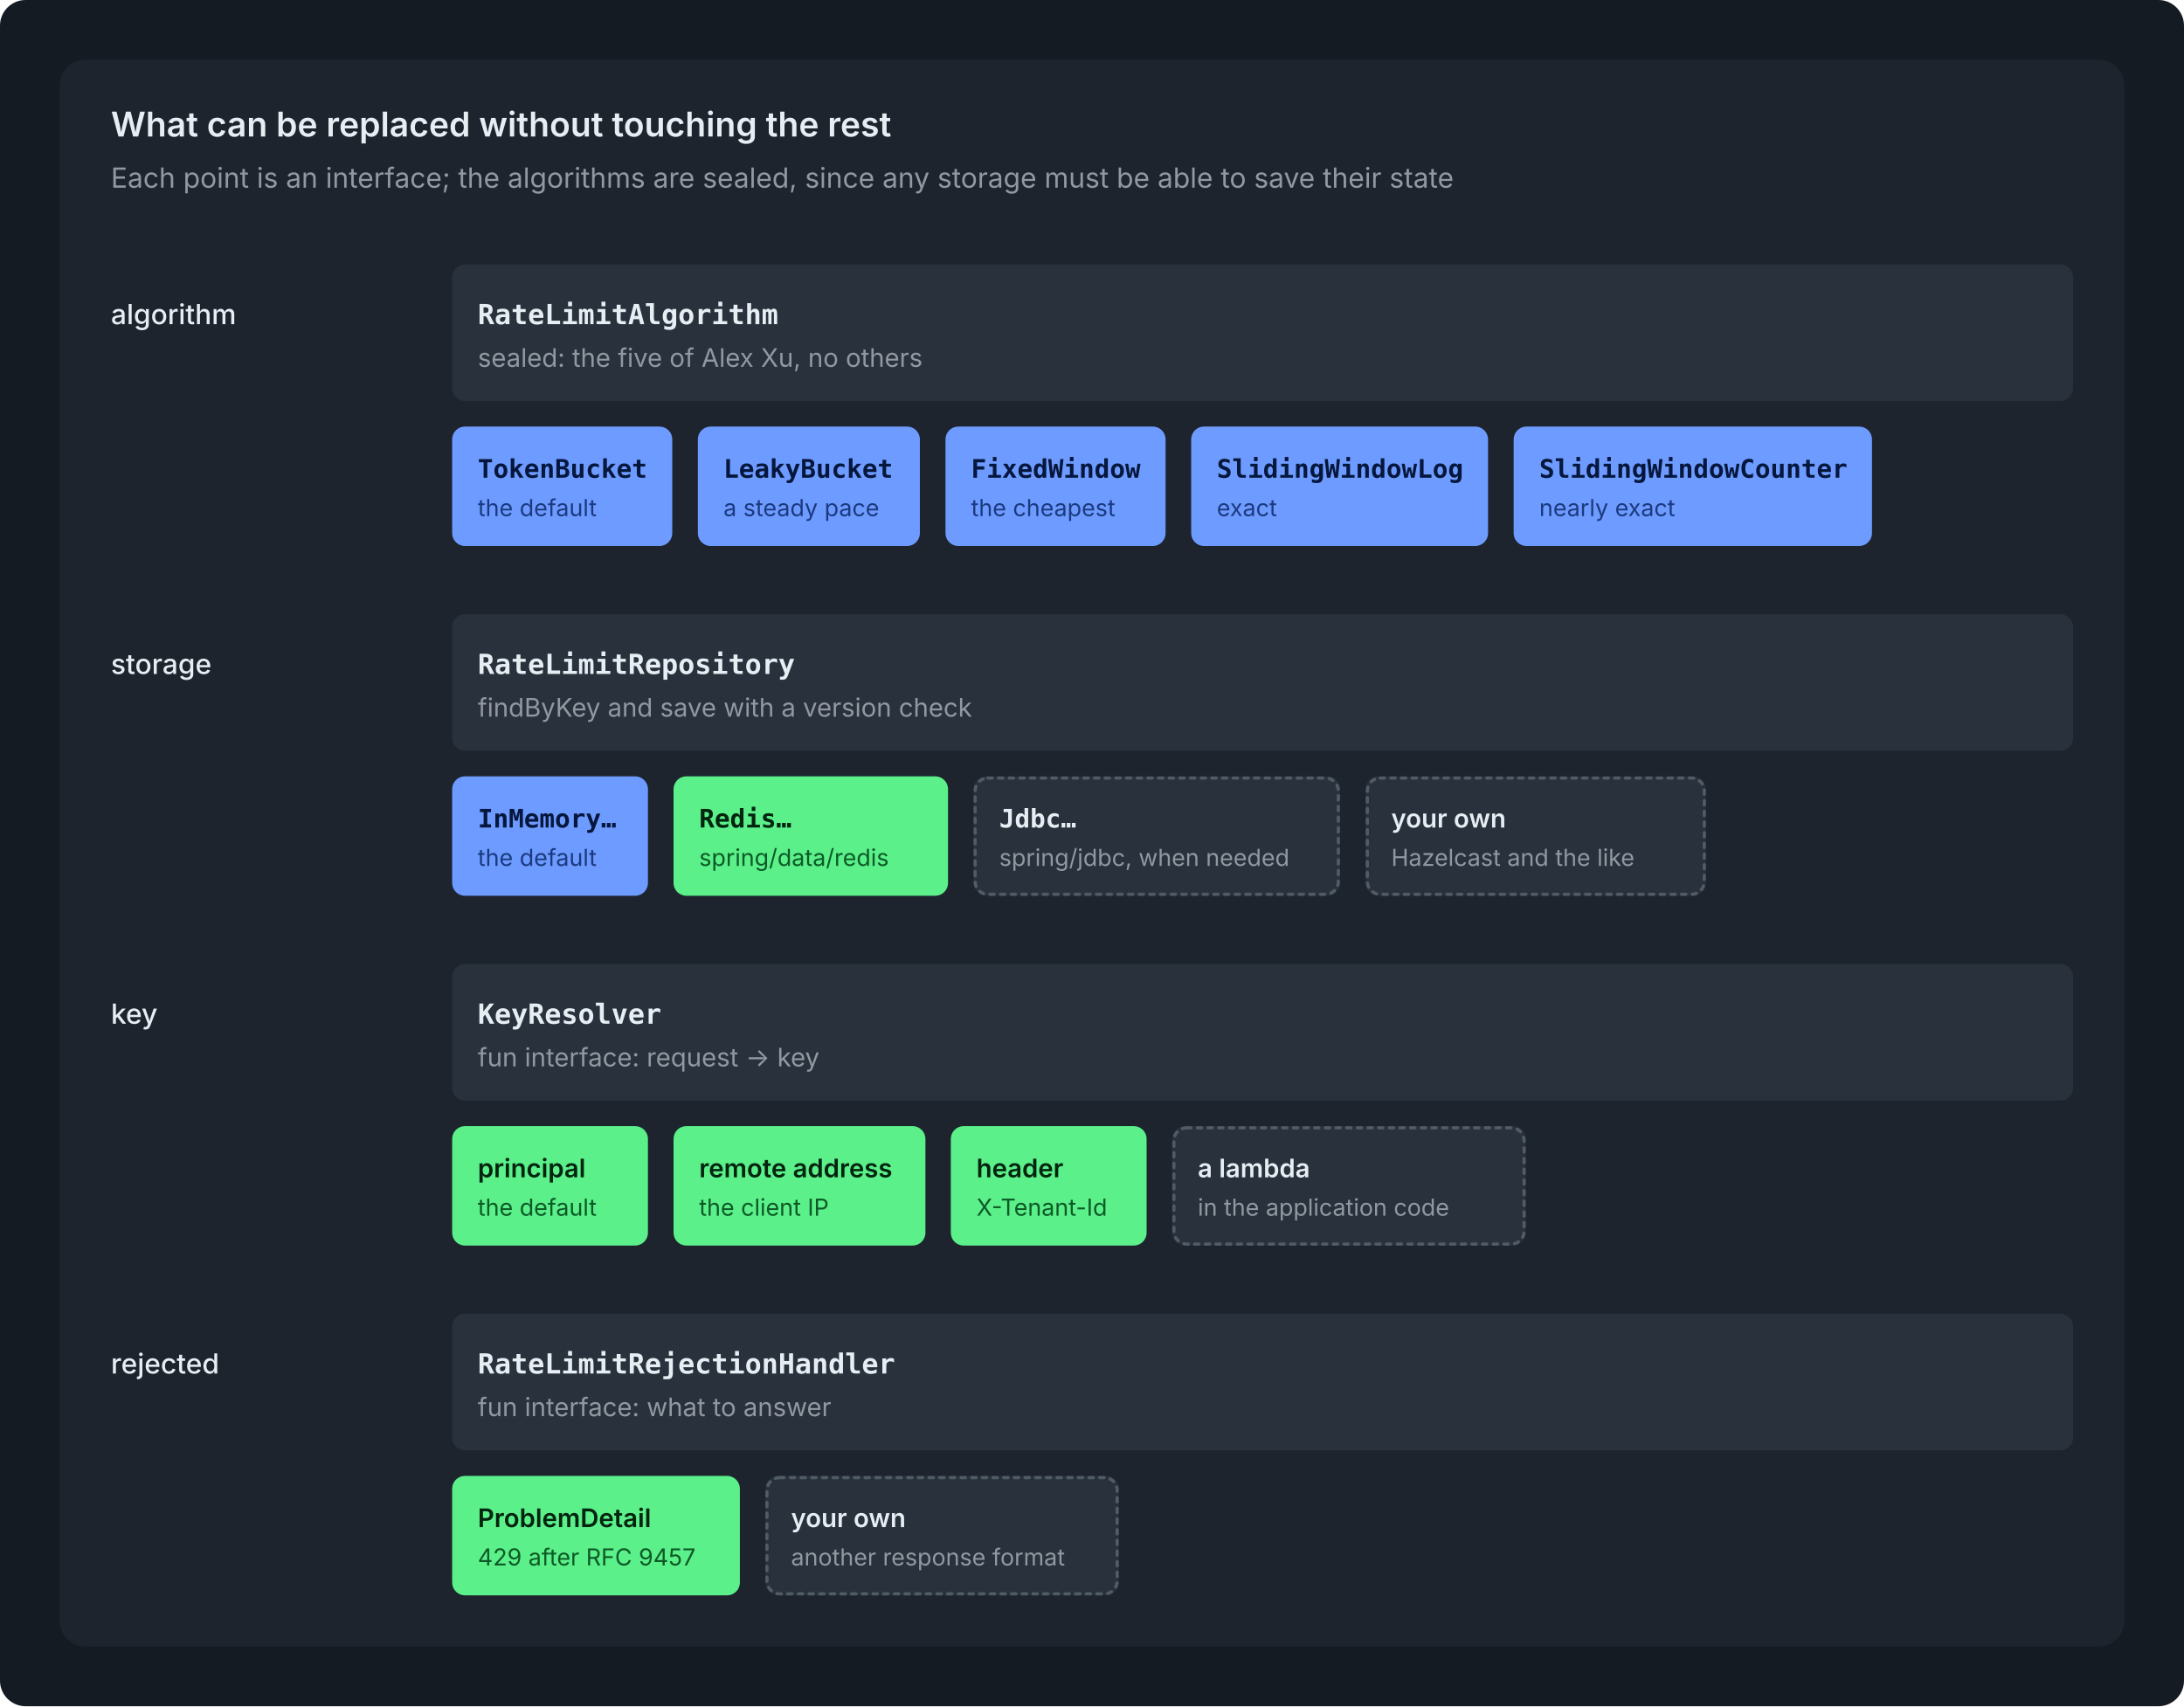
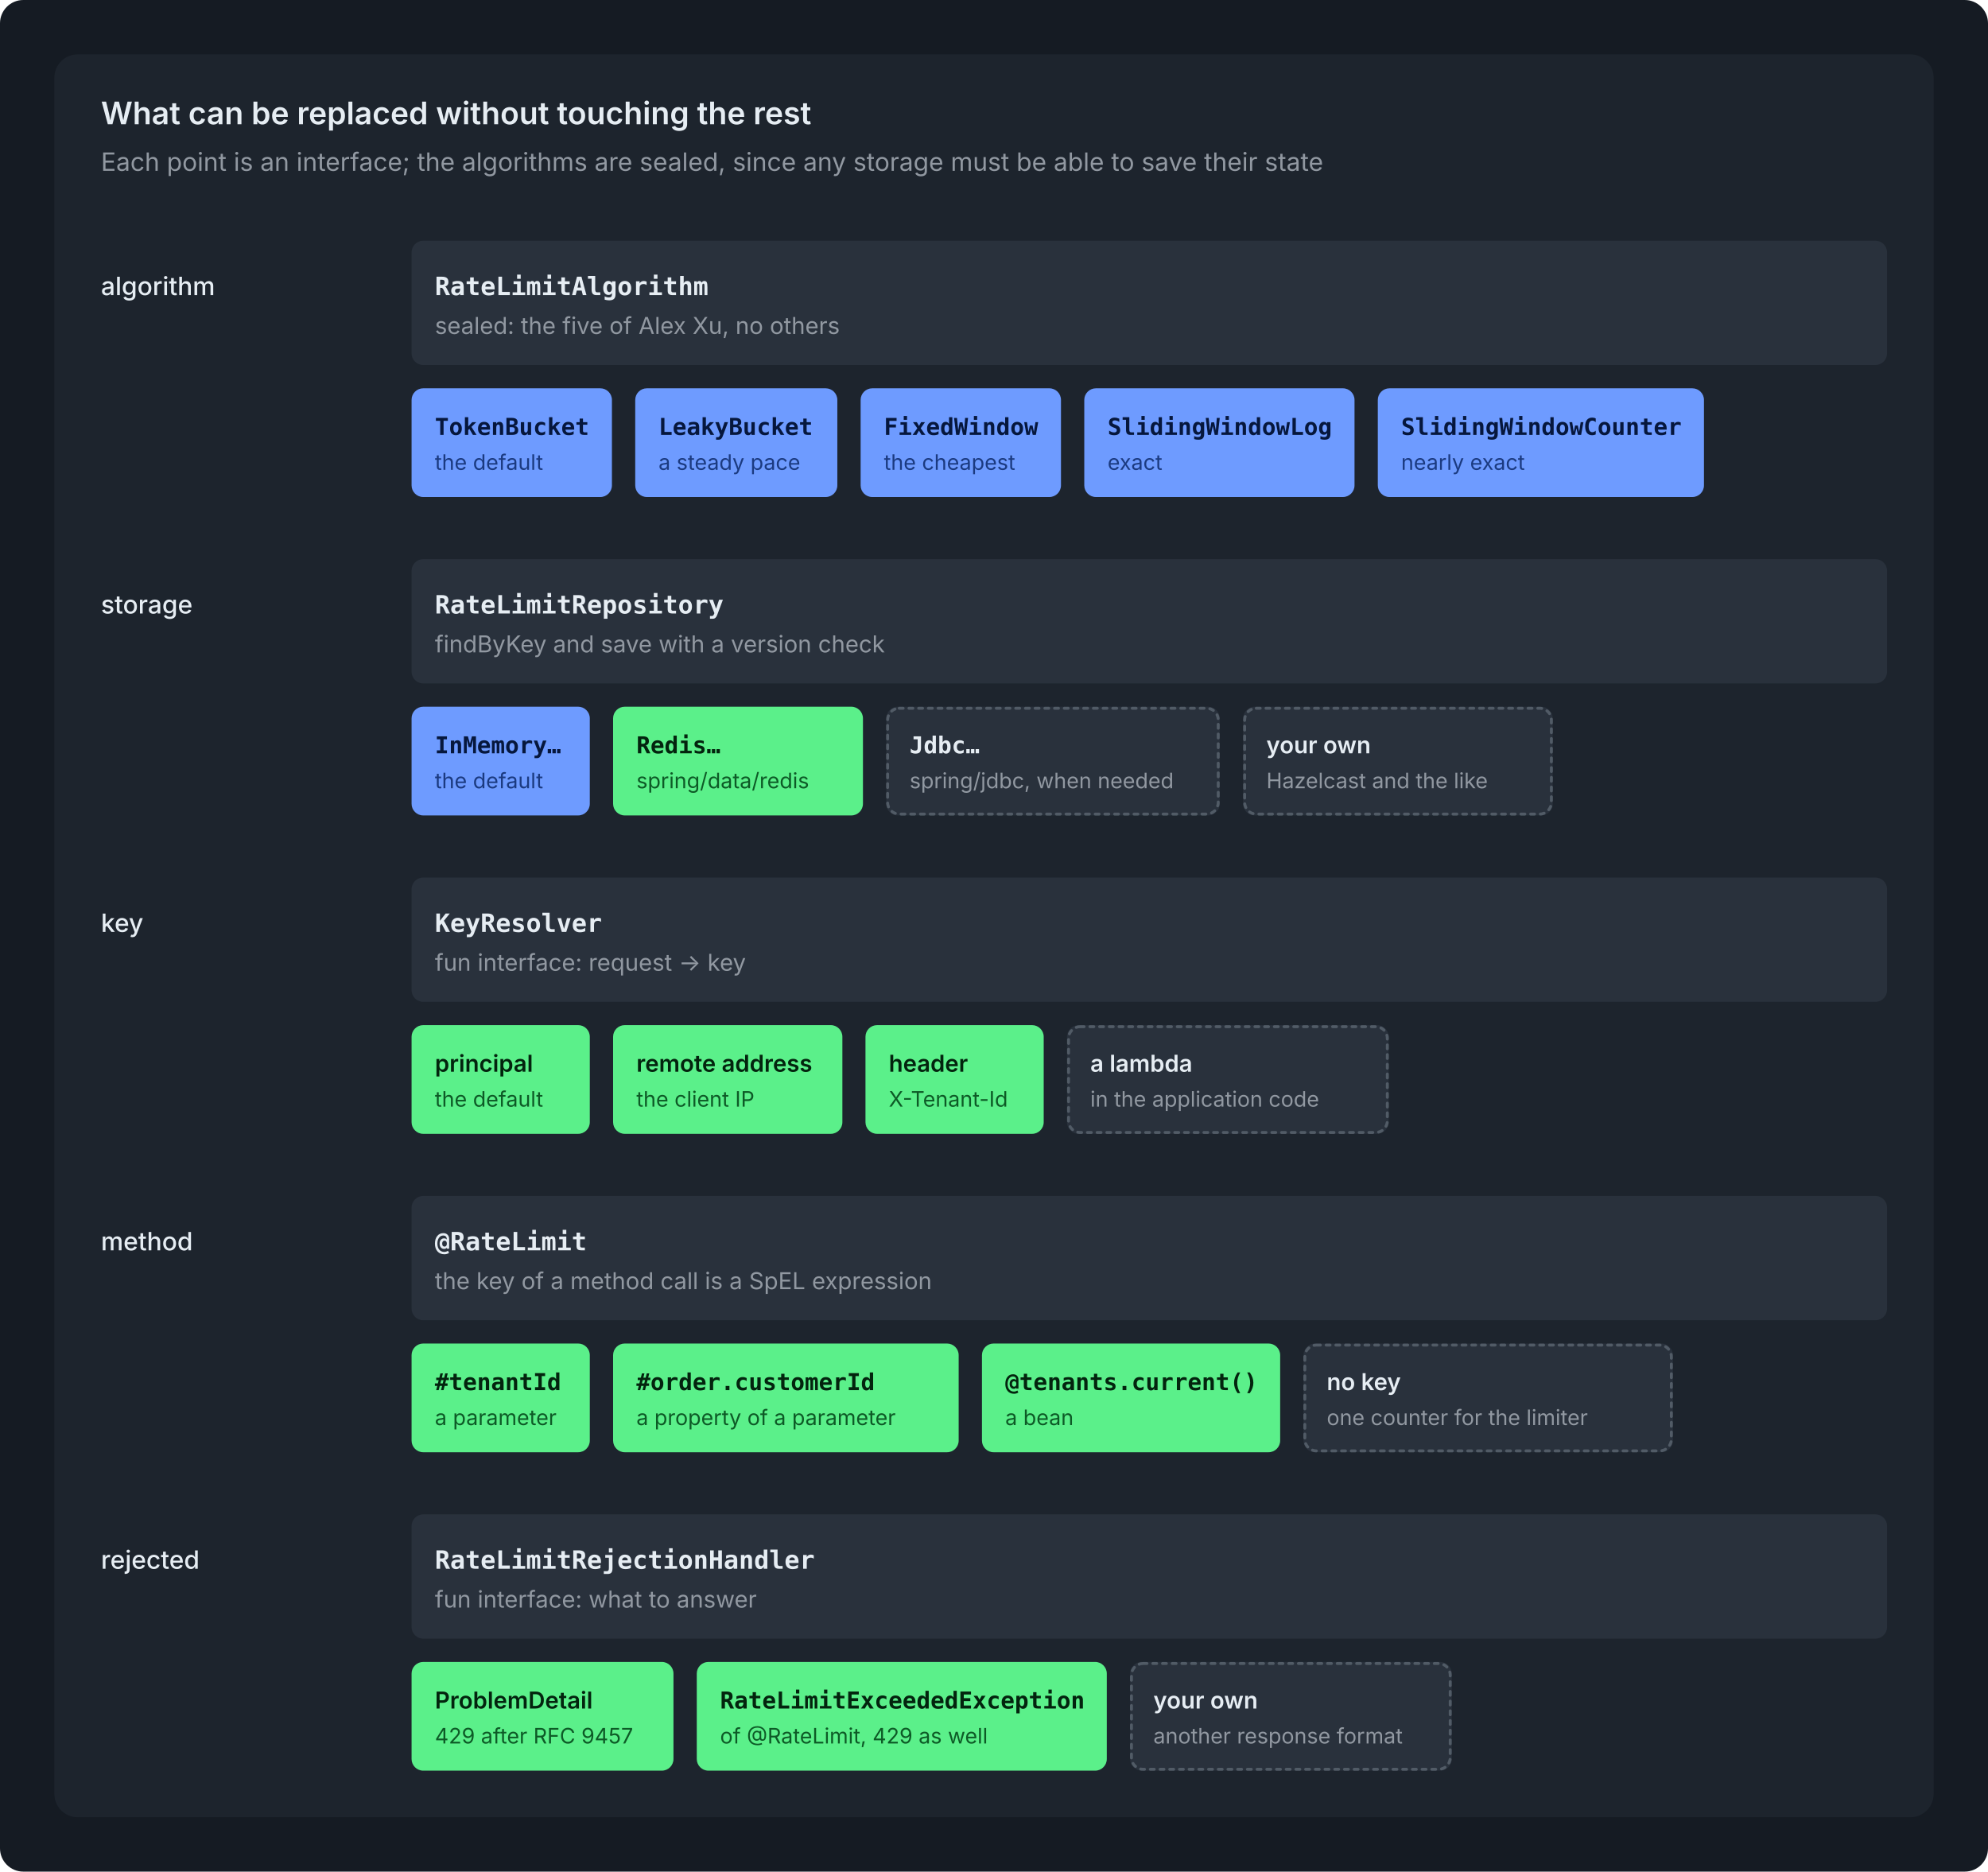
- <svg xmlns="http://www.w3.org/2000/svg" viewBox="0 0 1024 800" width="1024" height="800" role="img">
-   <rect width="1024" height="800" rx="12" fill="#151B23" />
+ <svg xmlns="http://www.w3.org/2000/svg" viewBox="0 0 1024 964" width="1024" height="964" role="img">
+   <rect width="1024" height="964" rx="12" fill="#151B23" />
  <g transform="translate(12,12)">
-     <rect x="16" y="16" width="968" height="744" rx="12" fill="#1D242D" />
+     <rect x="16" y="16" width="968" height="908" rx="12" fill="#1D242D" />
    <text x="40.0" y="52.0" font-family="-apple-system, BlinkMacSystemFont, 'Segoe UI', Inter, Helvetica, Arial, sans-serif" font-size="16" font-weight="600" fill="#E6EDF3" text-anchor="start">What can be replaced without touching the rest</text>
    <text x="40.0" y="76.0" font-family="-apple-system, BlinkMacSystemFont, 'Segoe UI', Inter, Helvetica, Arial, sans-serif" font-size="13" font-weight="400" fill="#9198A1" text-anchor="start">Each point is an interface; the algorithms are sealed, since any storage must be able to save their state</text>
    <text x="40.0" y="140.0" font-family="-apple-system, BlinkMacSystemFont, 'Segoe UI', Inter, Helvetica, Arial, sans-serif" font-size="13" font-weight="500" fill="#E6EDF3" text-anchor="start">algorithm</text>
    <rect x="200.0" y="112.0" width="760.0" height="64.0" rx="6" fill="#29313C" />
    <text x="212.0" y="140.0" font-family="ui-monospace, SFMono-Regular, 'SF Mono', Menlo, Consolas, monospace" font-size="13" font-weight="600" fill="#E6EDF3" text-anchor="start">RateLimitAlgorithm</text>
    <text x="212.0" y="160.0" font-family="-apple-system, BlinkMacSystemFont, 'Segoe UI', Inter, Helvetica, Arial, sans-serif" font-size="12" font-weight="400" fill="#9198A1" text-anchor="start">sealed: the five of Alex Xu, no others</text>
    <rect x="200.0" y="188.0" width="103.2" height="56.0" rx="6" fill="#6E9BFF" />
    <text x="212.0" y="212.0" font-family="ui-monospace, SFMono-Regular, 'SF Mono', Menlo, Consolas, monospace" font-size="12" font-weight="600" fill="#06173D" text-anchor="start">TokenBucket</text>
    <text x="212.0" y="230.0" font-family="-apple-system, BlinkMacSystemFont, 'Segoe UI', Inter, Helvetica, Arial, sans-serif" font-size="11" font-weight="400" fill="#1B3A80" text-anchor="start">the default</text>
    <rect x="315.2" y="188.0" width="104.1" height="56.0" rx="6" fill="#6E9BFF" />
    <text x="327.2" y="212.0" font-family="ui-monospace, SFMono-Regular, 'SF Mono', Menlo, Consolas, monospace" font-size="12" font-weight="600" fill="#06173D" text-anchor="start">LeakyBucket</text>
    <text x="327.2" y="230.0" font-family="-apple-system, BlinkMacSystemFont, 'Segoe UI', Inter, Helvetica, Arial, sans-serif" font-size="11" font-weight="400" fill="#1B3A80" text-anchor="start">a steady pace</text>
    <rect x="431.3" y="188.0" width="103.2" height="56.0" rx="6" fill="#6E9BFF" />
    <text x="443.3" y="212.0" font-family="ui-monospace, SFMono-Regular, 'SF Mono', Menlo, Consolas, monospace" font-size="12" font-weight="600" fill="#06173D" text-anchor="start">FixedWindow</text>
    <text x="443.3" y="230.0" font-family="-apple-system, BlinkMacSystemFont, 'Segoe UI', Inter, Helvetica, Arial, sans-serif" font-size="11" font-weight="400" fill="#1B3A80" text-anchor="start">the cheapest</text>
    <rect x="546.5" y="188.0" width="139.2" height="56.0" rx="6" fill="#6E9BFF" />
    <text x="558.5" y="212.0" font-family="ui-monospace, SFMono-Regular, 'SF Mono', Menlo, Consolas, monospace" font-size="12" font-weight="600" fill="#06173D" text-anchor="start">SlidingWindowLog</text>
    <text x="558.5" y="230.0" font-family="-apple-system, BlinkMacSystemFont, 'Segoe UI', Inter, Helvetica, Arial, sans-serif" font-size="11" font-weight="400" fill="#1B3A80" text-anchor="start">exact</text>
    <rect x="697.7" y="188.0" width="168.0" height="56.0" rx="6" fill="#6E9BFF" />
    <text x="709.7" y="212.0" font-family="ui-monospace, SFMono-Regular, 'SF Mono', Menlo, Consolas, monospace" font-size="12" font-weight="600" fill="#06173D" text-anchor="start">SlidingWindowCounter</text>
    <text x="709.7" y="230.0" font-family="-apple-system, BlinkMacSystemFont, 'Segoe UI', Inter, Helvetica, Arial, sans-serif" font-size="11" font-weight="400" fill="#1B3A80" text-anchor="start">nearly exact</text>
    <text x="40.0" y="304.0" font-family="-apple-system, BlinkMacSystemFont, 'Segoe UI', Inter, Helvetica, Arial, sans-serif" font-size="13" font-weight="500" fill="#E6EDF3" text-anchor="start">storage</text>
    <rect x="200.0" y="276.0" width="760.0" height="64.0" rx="6" fill="#29313C" />
    <text x="212.0" y="304.0" font-family="ui-monospace, SFMono-Regular, 'SF Mono', Menlo, Consolas, monospace" font-size="13" font-weight="600" fill="#E6EDF3" text-anchor="start">RateLimitRepository</text>
    <text x="212.0" y="324.0" font-family="-apple-system, BlinkMacSystemFont, 'Segoe UI', Inter, Helvetica, Arial, sans-serif" font-size="12" font-weight="400" fill="#9198A1" text-anchor="start">findByKey and save with a version check</text>
    <rect x="200.0" y="352.0" width="91.8" height="56.0" rx="6" fill="#6E9BFF" />
    <text x="212.0" y="376.0" font-family="ui-monospace, SFMono-Regular, 'SF Mono', Menlo, Consolas, monospace" font-size="12" font-weight="600" fill="#06173D" text-anchor="start">InMemory…</text>
    <text x="212.0" y="394.0" font-family="-apple-system, BlinkMacSystemFont, 'Segoe UI', Inter, Helvetica, Arial, sans-serif" font-size="11" font-weight="400" fill="#1B3A80" text-anchor="start">the default</text>
    <rect x="303.8" y="352.0" width="128.7" height="56.0" rx="6" fill="#5BF08A" />
    <text x="315.8" y="376.0" font-family="ui-monospace, SFMono-Regular, 'SF Mono', Menlo, Consolas, monospace" font-size="12" font-weight="600" fill="#03240E" text-anchor="start">Redis…</text>
    <text x="315.8" y="394.0" font-family="-apple-system, BlinkMacSystemFont, 'Segoe UI', Inter, Helvetica, Arial, sans-serif" font-size="11" font-weight="400" fill="#0D5A26" text-anchor="start">spring/data/redis</text>
    <rect x="444.5" y="352.0" width="171.8" height="56.0" rx="6" fill="#29313C" />
    <rect x="445.2" y="352.8" width="170.3" height="54.5" rx="6" fill="none" stroke="#515B66" stroke-width="1.5" stroke-dasharray="2 3" stroke-linecap="round" />
    <text x="456.5" y="376.0" font-family="ui-monospace, SFMono-Regular, 'SF Mono', Menlo, Consolas, monospace" font-size="12" font-weight="600" fill="#E6EDF3" text-anchor="start">Jdbc…</text>
    <text x="456.5" y="394.0" font-family="-apple-system, BlinkMacSystemFont, 'Segoe UI', Inter, Helvetica, Arial, sans-serif" font-size="11" font-weight="400" fill="#9198A1" text-anchor="start">spring/jdbc, when needed</text>
    <rect x="628.3" y="352.0" width="159.5" height="56.0" rx="6" fill="#29313C" />
    <rect x="629.1" y="352.8" width="158.0" height="54.5" rx="6" fill="none" stroke="#515B66" stroke-width="1.5" stroke-dasharray="2 3" stroke-linecap="round" />
    <text x="640.3" y="376.0" font-family="-apple-system, BlinkMacSystemFont, 'Segoe UI', Inter, Helvetica, Arial, sans-serif" font-size="12" font-weight="600" fill="#E6EDF3" text-anchor="start">your own</text>
    <text x="640.3" y="394.0" font-family="-apple-system, BlinkMacSystemFont, 'Segoe UI', Inter, Helvetica, Arial, sans-serif" font-size="11" font-weight="400" fill="#9198A1" text-anchor="start">Hazelcast and the like</text>
    <text x="40.0" y="468.0" font-family="-apple-system, BlinkMacSystemFont, 'Segoe UI', Inter, Helvetica, Arial, sans-serif" font-size="13" font-weight="500" fill="#E6EDF3" text-anchor="start">key</text>
    <rect x="200.0" y="440.0" width="760.0" height="64.0" rx="6" fill="#29313C" />
    <text x="212.0" y="468.0" font-family="ui-monospace, SFMono-Regular, 'SF Mono', Menlo, Consolas, monospace" font-size="13" font-weight="600" fill="#E6EDF3" text-anchor="start">KeyResolver</text>
    <text x="212.0" y="488.0" font-family="-apple-system, BlinkMacSystemFont, 'Segoe UI', Inter, Helvetica, Arial, sans-serif" font-size="12" font-weight="400" fill="#9198A1" text-anchor="start">fun interface: request → key</text>
    <rect x="200.0" y="516.0" width="91.8" height="56.0" rx="6" fill="#5BF08A" />
    <text x="212.0" y="540.0" font-family="-apple-system, BlinkMacSystemFont, 'Segoe UI', Inter, Helvetica, Arial, sans-serif" font-size="12" font-weight="600" fill="#03240E" text-anchor="start">principal</text>
    <text x="212.0" y="558.0" font-family="-apple-system, BlinkMacSystemFont, 'Segoe UI', Inter, Helvetica, Arial, sans-serif" font-size="11" font-weight="400" fill="#0D5A26" text-anchor="start">the default</text>
    <rect x="303.8" y="516.0" width="118.1" height="56.0" rx="6" fill="#5BF08A" />
    <text x="315.8" y="540.0" font-family="-apple-system, BlinkMacSystemFont, 'Segoe UI', Inter, Helvetica, Arial, sans-serif" font-size="12" font-weight="600" fill="#03240E" text-anchor="start">remote address</text>
    <text x="315.8" y="558.0" font-family="-apple-system, BlinkMacSystemFont, 'Segoe UI', Inter, Helvetica, Arial, sans-serif" font-size="11" font-weight="400" fill="#0D5A26" text-anchor="start">the client IP</text>
    <rect x="433.8" y="516.0" width="91.8" height="56.0" rx="6" fill="#5BF08A" />
    <text x="445.8" y="540.0" font-family="-apple-system, BlinkMacSystemFont, 'Segoe UI', Inter, Helvetica, Arial, sans-serif" font-size="12" font-weight="600" fill="#03240E" text-anchor="start">header</text>
    <text x="445.8" y="558.0" font-family="-apple-system, BlinkMacSystemFont, 'Segoe UI', Inter, Helvetica, Arial, sans-serif" font-size="11" font-weight="400" fill="#0D5A26" text-anchor="start">X-Tenant-Id</text>
    <rect x="537.6" y="516.0" width="165.7" height="56.0" rx="6" fill="#29313C" />
    <rect x="538.4" y="516.8" width="164.2" height="54.5" rx="6" fill="none" stroke="#515B66" stroke-width="1.5" stroke-dasharray="2 3" stroke-linecap="round" />
    <text x="549.6" y="540.0" font-family="-apple-system, BlinkMacSystemFont, 'Segoe UI', Inter, Helvetica, Arial, sans-serif" font-size="12" font-weight="600" fill="#E6EDF3" text-anchor="start">a lambda</text>
    <text x="549.6" y="558.0" font-family="-apple-system, BlinkMacSystemFont, 'Segoe UI', Inter, Helvetica, Arial, sans-serif" font-size="11" font-weight="400" fill="#9198A1" text-anchor="start">in the application code</text>
-     <text x="40.0" y="632.0" font-family="-apple-system, BlinkMacSystemFont, 'Segoe UI', Inter, Helvetica, Arial, sans-serif" font-size="13" font-weight="500" fill="#E6EDF3" text-anchor="start">rejected</text>
+     <text x="40.0" y="632.0" font-family="-apple-system, BlinkMacSystemFont, 'Segoe UI', Inter, Helvetica, Arial, sans-serif" font-size="13" font-weight="500" fill="#E6EDF3" text-anchor="start">method</text>
    <rect x="200.0" y="604.0" width="760.0" height="64.0" rx="6" fill="#29313C" />
-     <text x="212.0" y="632.0" font-family="ui-monospace, SFMono-Regular, 'SF Mono', Menlo, Consolas, monospace" font-size="13" font-weight="600" fill="#E6EDF3" text-anchor="start">RateLimitRejectionHandler</text>
-     <text x="212.0" y="652.0" font-family="-apple-system, BlinkMacSystemFont, 'Segoe UI', Inter, Helvetica, Arial, sans-serif" font-size="12" font-weight="400" fill="#9198A1" text-anchor="start">fun interface: what to answer</text>
-     <rect x="200.0" y="680.0" width="134.9" height="56.0" rx="6" fill="#5BF08A" />
-     <text x="212.0" y="704.0" font-family="-apple-system, BlinkMacSystemFont, 'Segoe UI', Inter, Helvetica, Arial, sans-serif" font-size="12" font-weight="600" fill="#03240E" text-anchor="start">ProblemDetail</text>
-     <text x="212.0" y="722.0" font-family="-apple-system, BlinkMacSystemFont, 'Segoe UI', Inter, Helvetica, Arial, sans-serif" font-size="11" font-weight="400" fill="#0D5A26" text-anchor="start">429 after RFC 9457</text>
-     <rect x="346.9" y="680.0" width="165.7" height="56.0" rx="6" fill="#29313C" />
-     <rect x="347.6" y="680.8" width="164.2" height="54.5" rx="6" fill="none" stroke="#515B66" stroke-width="1.5" stroke-dasharray="2 3" stroke-linecap="round" />
-     <text x="358.9" y="704.0" font-family="-apple-system, BlinkMacSystemFont, 'Segoe UI', Inter, Helvetica, Arial, sans-serif" font-size="12" font-weight="600" fill="#E6EDF3" text-anchor="start">your own</text>
-     <text x="358.9" y="722.0" font-family="-apple-system, BlinkMacSystemFont, 'Segoe UI', Inter, Helvetica, Arial, sans-serif" font-size="11" font-weight="400" fill="#9198A1" text-anchor="start">another response format</text>
+     <text x="212.0" y="632.0" font-family="ui-monospace, SFMono-Regular, 'SF Mono', Menlo, Consolas, monospace" font-size="13" font-weight="600" fill="#E6EDF3" text-anchor="start">@RateLimit</text>
+     <text x="212.0" y="652.0" font-family="-apple-system, BlinkMacSystemFont, 'Segoe UI', Inter, Helvetica, Arial, sans-serif" font-size="12" font-weight="400" fill="#9198A1" text-anchor="start">the key of a method call is a SpEL expression</text>
+     <rect x="200.0" y="680.0" width="91.8" height="56.0" rx="6" fill="#5BF08A" />
+     <text x="212.0" y="704.0" font-family="ui-monospace, SFMono-Regular, 'SF Mono', Menlo, Consolas, monospace" font-size="12" font-weight="600" fill="#03240E" text-anchor="start">#tenantId</text>
+     <text x="212.0" y="722.0" font-family="-apple-system, BlinkMacSystemFont, 'Segoe UI', Inter, Helvetica, Arial, sans-serif" font-size="11" font-weight="400" fill="#0D5A26" text-anchor="start">a parameter</text>
+     <rect x="303.8" y="680.0" width="178.0" height="56.0" rx="6" fill="#5BF08A" />
+     <text x="315.8" y="704.0" font-family="ui-monospace, SFMono-Regular, 'SF Mono', Menlo, Consolas, monospace" font-size="12" font-weight="600" fill="#03240E" text-anchor="start">#order.customerId</text>
+     <text x="315.8" y="722.0" font-family="-apple-system, BlinkMacSystemFont, 'Segoe UI', Inter, Helvetica, Arial, sans-serif" font-size="11" font-weight="400" fill="#0D5A26" text-anchor="start">a property of a parameter</text>
+     <rect x="493.8" y="680.0" width="153.6" height="56.0" rx="6" fill="#5BF08A" />
+     <text x="505.8" y="704.0" font-family="ui-monospace, SFMono-Regular, 'SF Mono', Menlo, Consolas, monospace" font-size="12" font-weight="600" fill="#03240E" text-anchor="start">@tenants.current()</text>
+     <text x="505.8" y="722.0" font-family="-apple-system, BlinkMacSystemFont, 'Segoe UI', Inter, Helvetica, Arial, sans-serif" font-size="11" font-weight="400" fill="#0D5A26" text-anchor="start">a bean</text>
+     <rect x="659.4" y="680.0" width="190.3" height="56.0" rx="6" fill="#29313C" />
+     <rect x="660.1" y="680.8" width="188.8" height="54.5" rx="6" fill="none" stroke="#515B66" stroke-width="1.5" stroke-dasharray="2 3" stroke-linecap="round" />
+     <text x="671.4" y="704.0" font-family="-apple-system, BlinkMacSystemFont, 'Segoe UI', Inter, Helvetica, Arial, sans-serif" font-size="12" font-weight="600" fill="#E6EDF3" text-anchor="start">no key</text>
+     <text x="671.4" y="722.0" font-family="-apple-system, BlinkMacSystemFont, 'Segoe UI', Inter, Helvetica, Arial, sans-serif" font-size="11" font-weight="400" fill="#9198A1" text-anchor="start">one counter for the limiter</text>
+     <text x="40.0" y="796.0" font-family="-apple-system, BlinkMacSystemFont, 'Segoe UI', Inter, Helvetica, Arial, sans-serif" font-size="13" font-weight="500" fill="#E6EDF3" text-anchor="start">rejected</text>
+     <rect x="200.0" y="768.0" width="760.0" height="64.0" rx="6" fill="#29313C" />
+     <text x="212.0" y="796.0" font-family="ui-monospace, SFMono-Regular, 'SF Mono', Menlo, Consolas, monospace" font-size="13" font-weight="600" fill="#E6EDF3" text-anchor="start">RateLimitRejectionHandler</text>
+     <text x="212.0" y="816.0" font-family="-apple-system, BlinkMacSystemFont, 'Segoe UI', Inter, Helvetica, Arial, sans-serif" font-size="12" font-weight="400" fill="#9198A1" text-anchor="start">fun interface: what to answer</text>
+     <rect x="200.0" y="844.0" width="134.9" height="56.0" rx="6" fill="#5BF08A" />
+     <text x="212.0" y="868.0" font-family="-apple-system, BlinkMacSystemFont, 'Segoe UI', Inter, Helvetica, Arial, sans-serif" font-size="12" font-weight="600" fill="#03240E" text-anchor="start">ProblemDetail</text>
+     <text x="212.0" y="886.0" font-family="-apple-system, BlinkMacSystemFont, 'Segoe UI', Inter, Helvetica, Arial, sans-serif" font-size="11" font-weight="400" fill="#0D5A26" text-anchor="start">429 after RFC 9457</text>
+     <rect x="346.9" y="844.0" width="211.2" height="56.0" rx="6" fill="#5BF08A" />
+     <text x="358.9" y="868.0" font-family="ui-monospace, SFMono-Regular, 'SF Mono', Menlo, Consolas, monospace" font-size="12" font-weight="600" fill="#03240E" text-anchor="start">RateLimitExceededException</text>
+     <text x="358.9" y="886.0" font-family="-apple-system, BlinkMacSystemFont, 'Segoe UI', Inter, Helvetica, Arial, sans-serif" font-size="11" font-weight="400" fill="#0D5A26" text-anchor="start">of @RateLimit, 429 as well</text>
+     <rect x="570.1" y="844.0" width="165.7" height="56.0" rx="6" fill="#29313C" />
+     <rect x="570.8" y="844.8" width="164.2" height="54.5" rx="6" fill="none" stroke="#515B66" stroke-width="1.5" stroke-dasharray="2 3" stroke-linecap="round" />
+     <text x="582.1" y="868.0" font-family="-apple-system, BlinkMacSystemFont, 'Segoe UI', Inter, Helvetica, Arial, sans-serif" font-size="12" font-weight="600" fill="#E6EDF3" text-anchor="start">your own</text>
+     <text x="582.1" y="886.0" font-family="-apple-system, BlinkMacSystemFont, 'Segoe UI', Inter, Helvetica, Arial, sans-serif" font-size="11" font-weight="400" fill="#9198A1" text-anchor="start">another response format</text>
  </g>
</svg>
